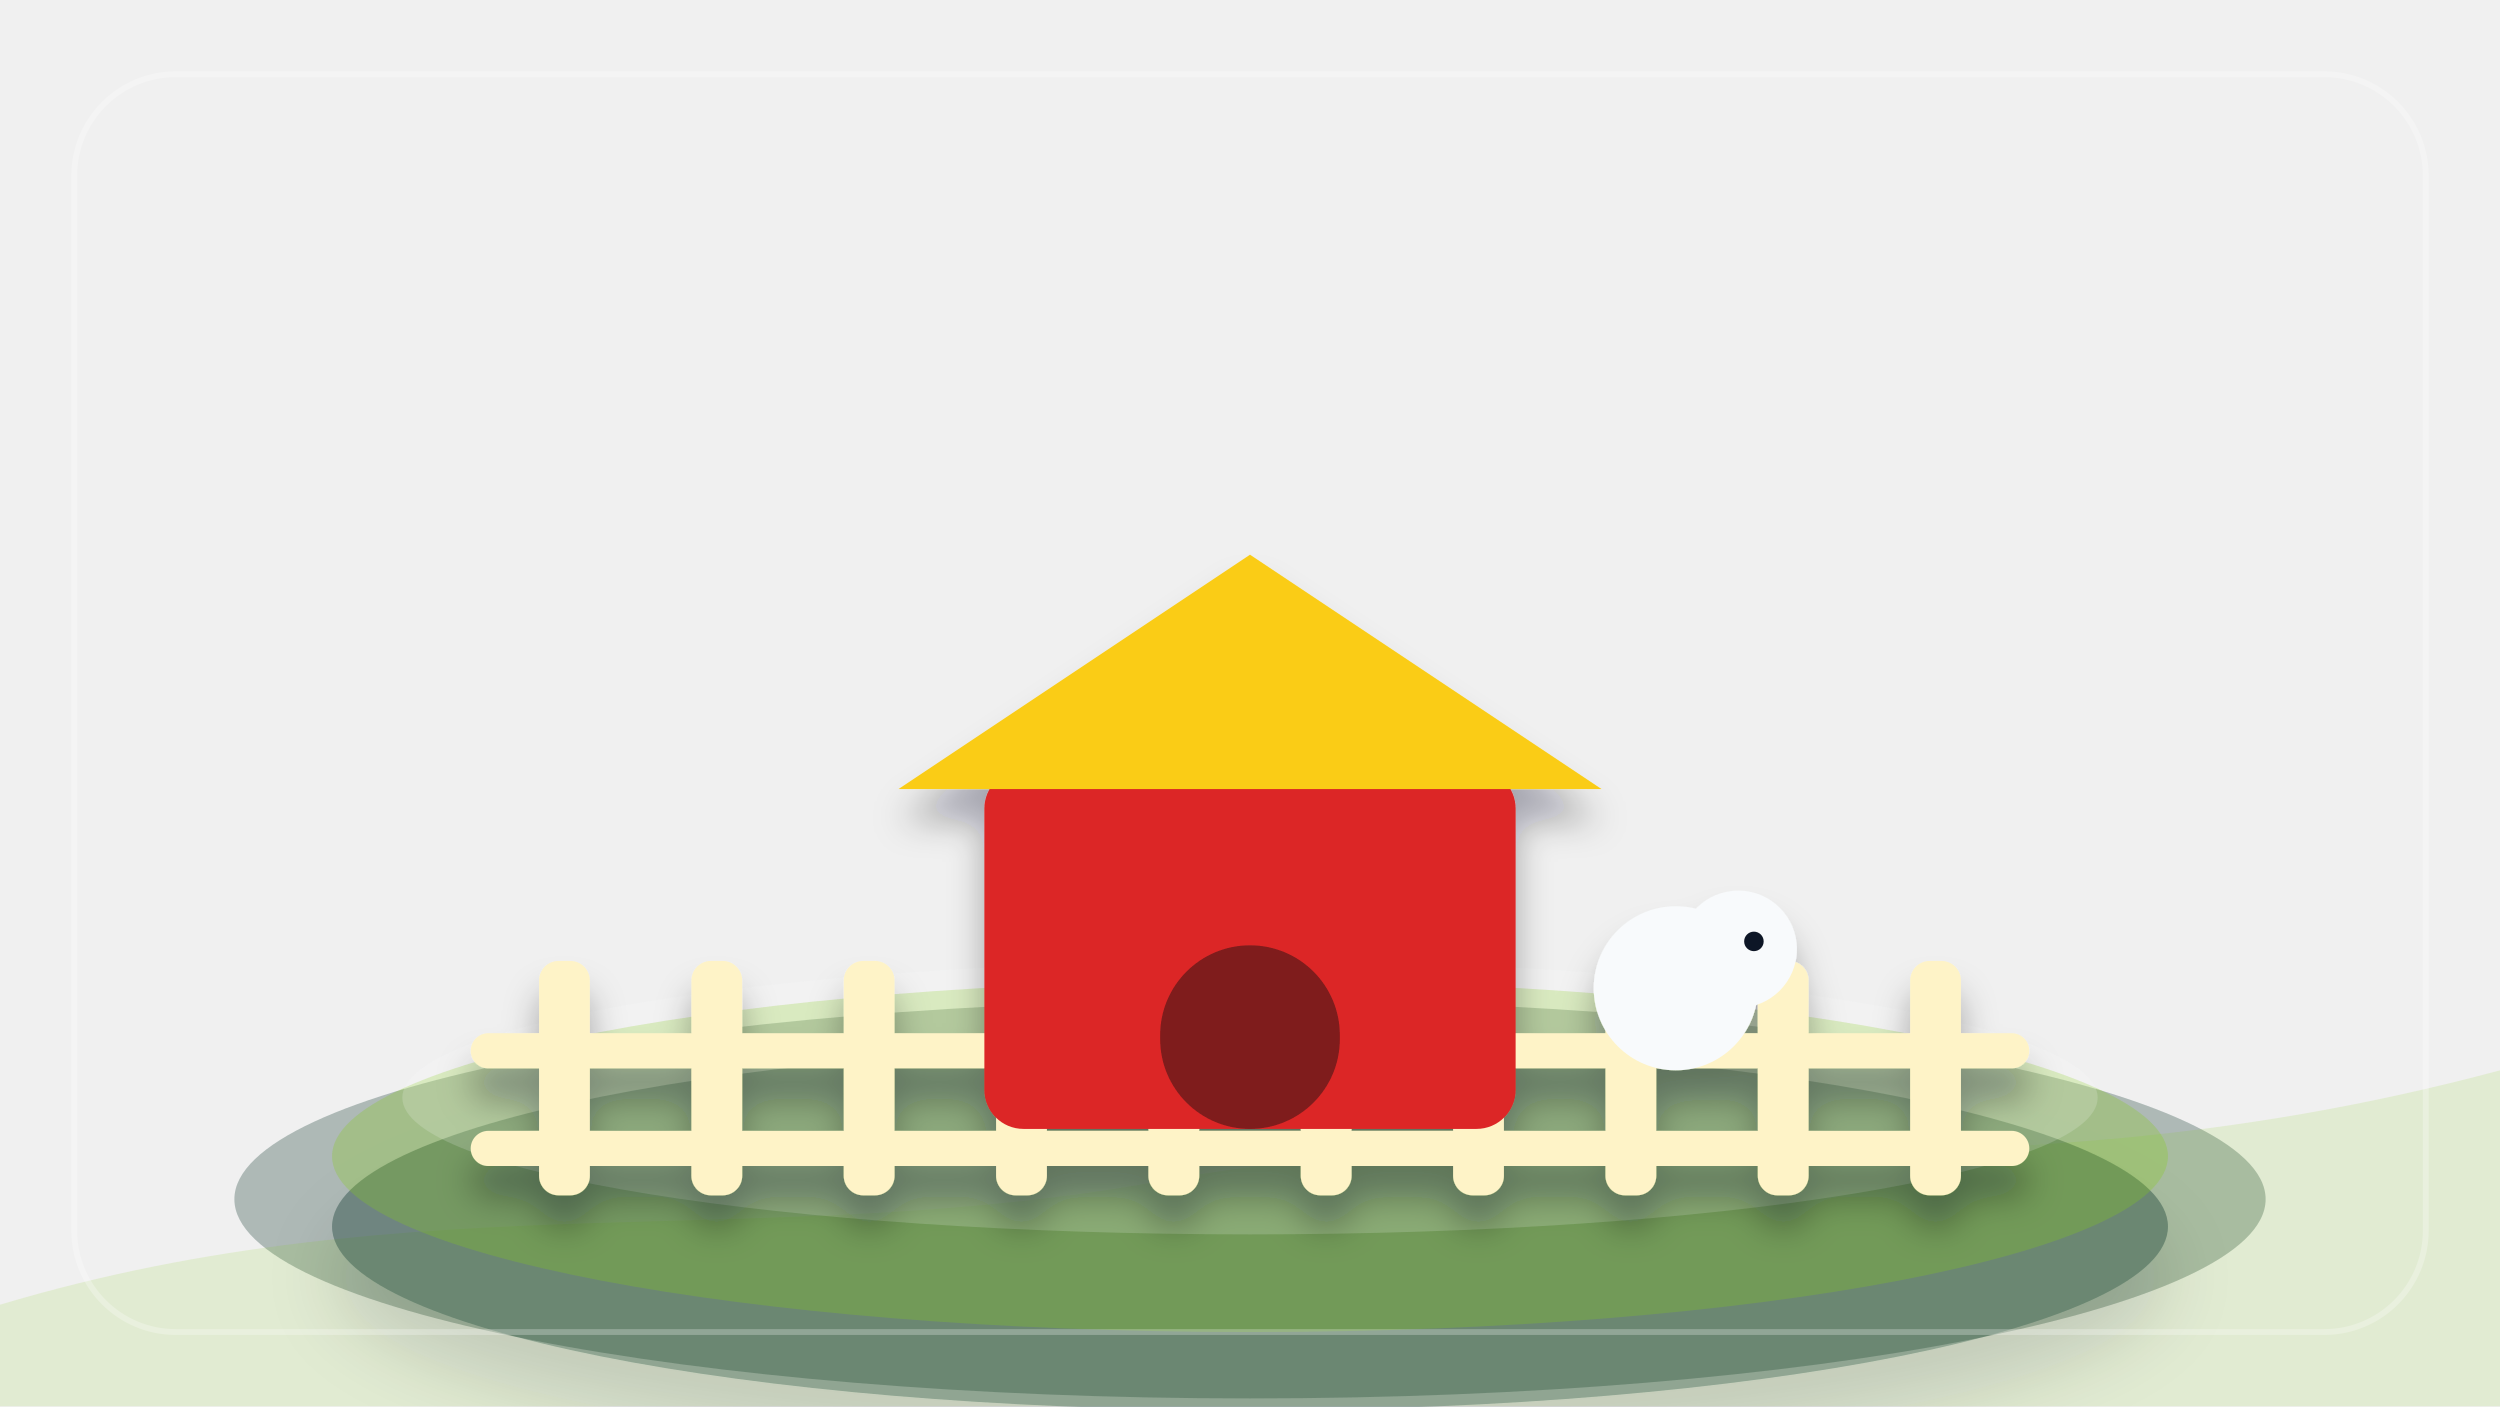
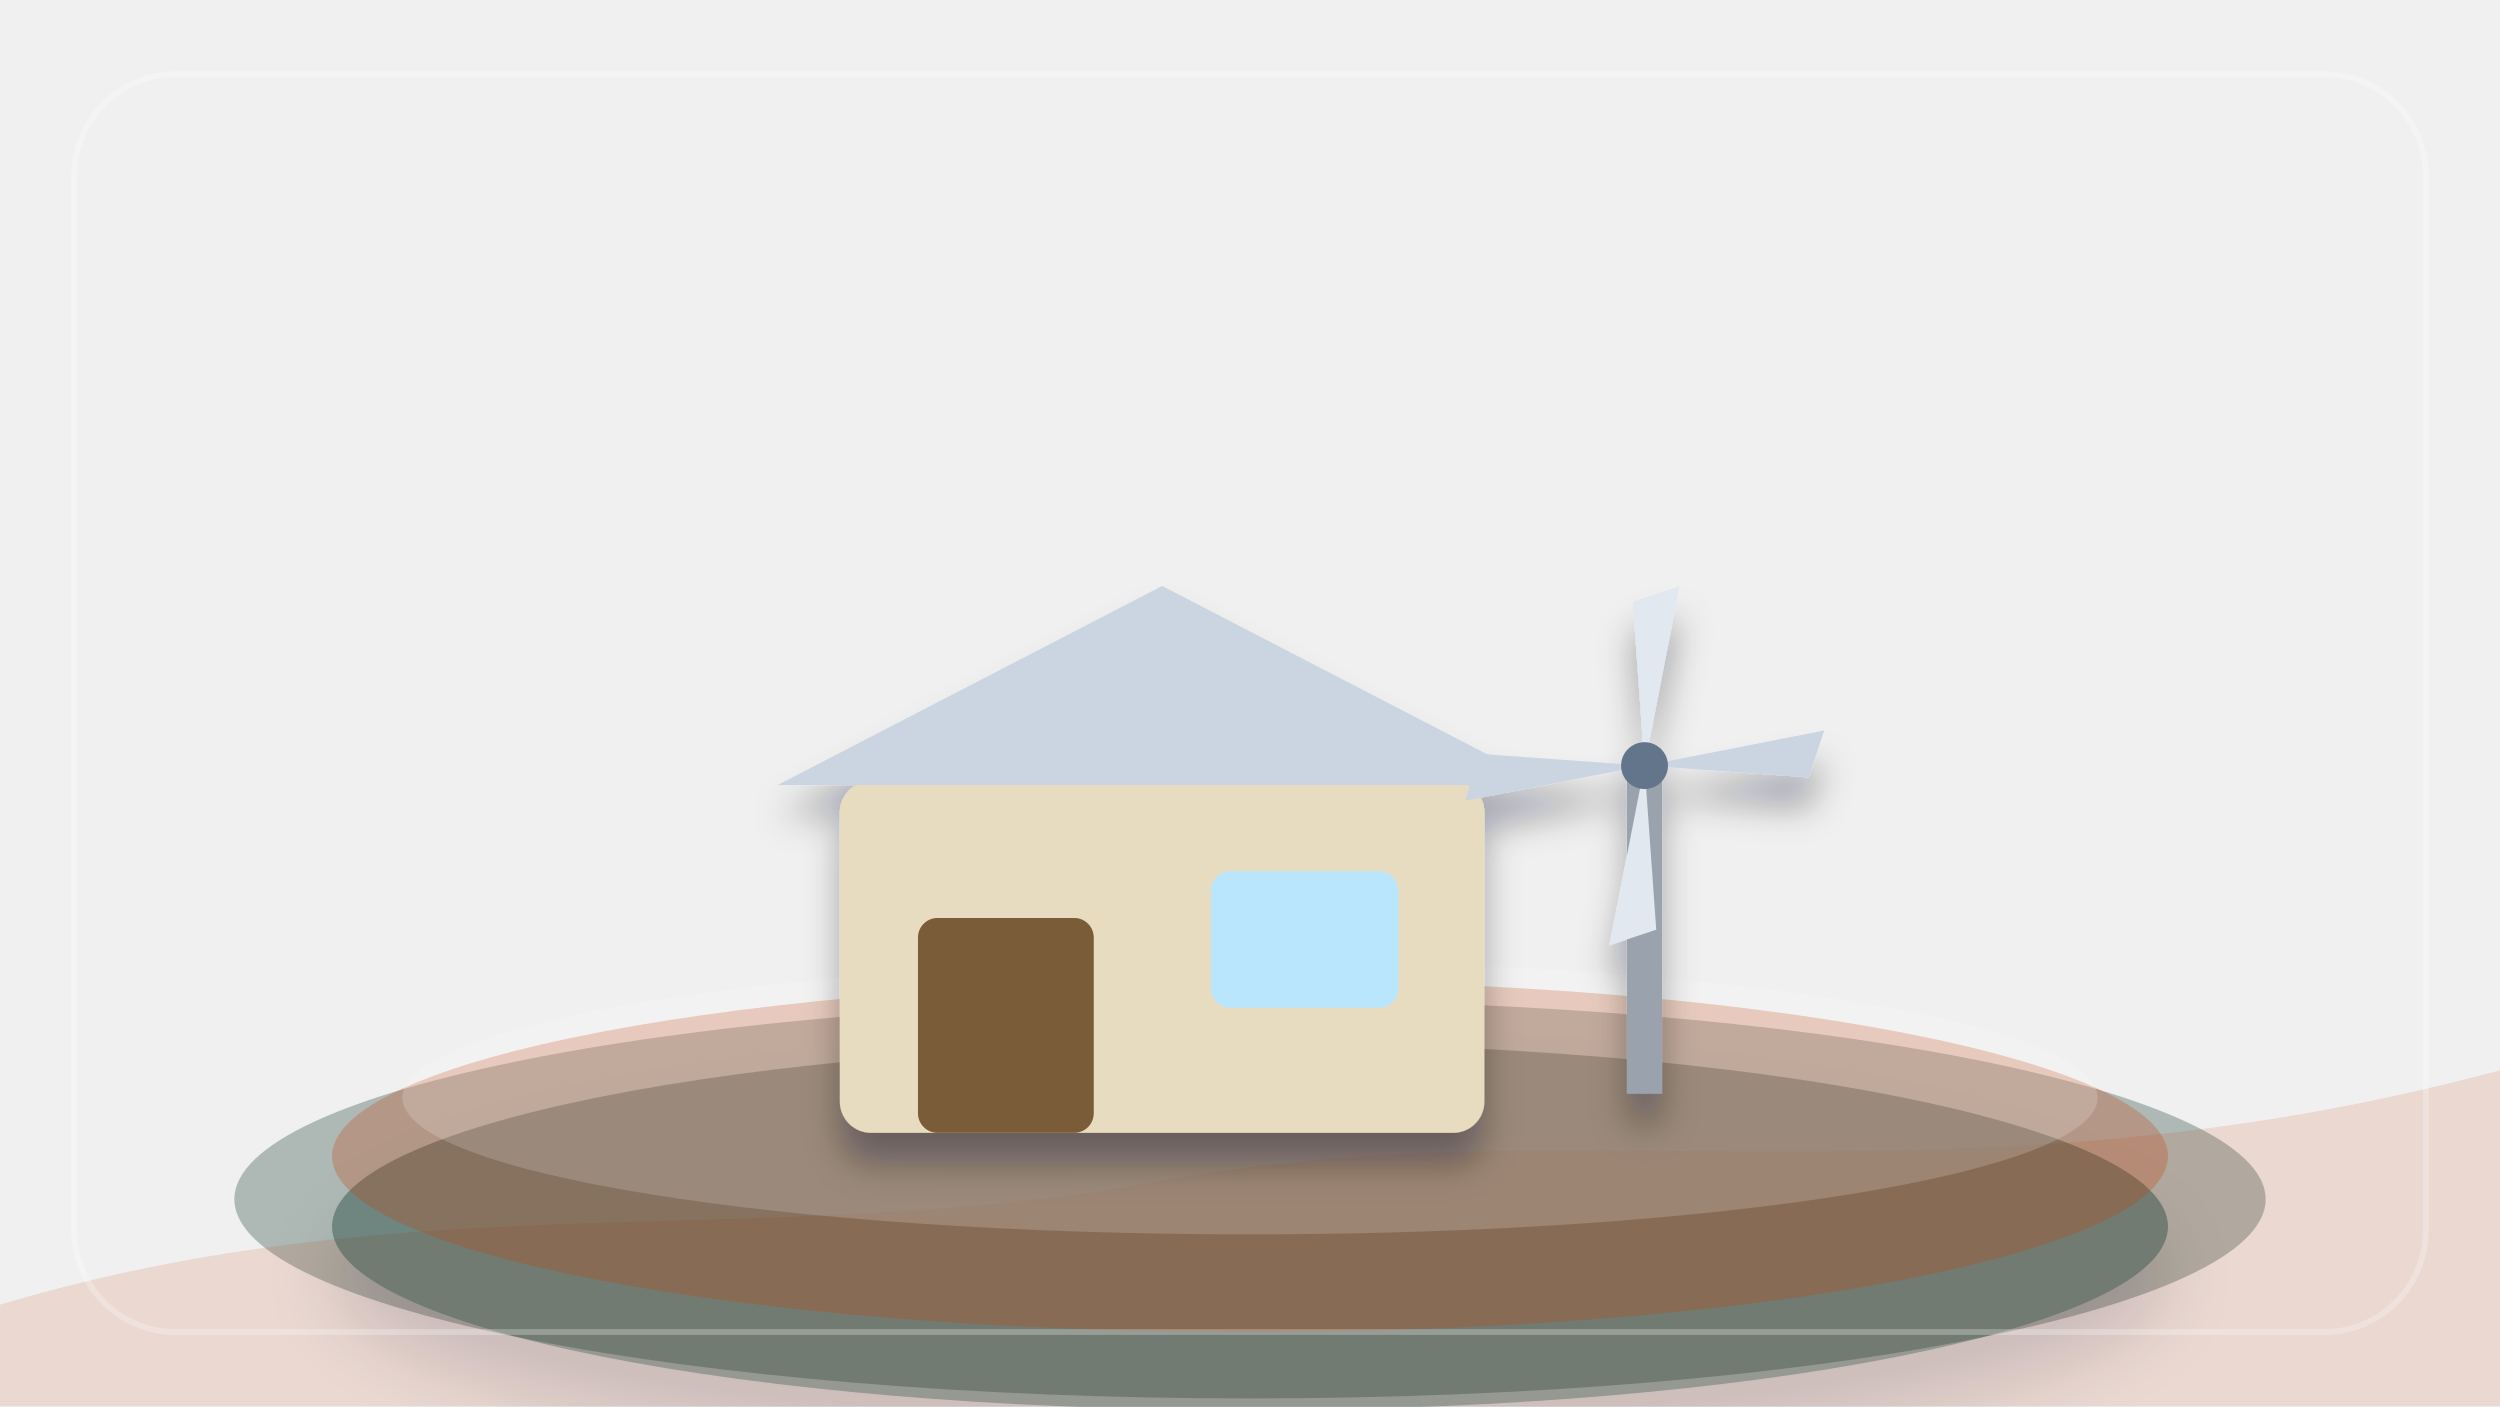
<svg xmlns="http://www.w3.org/2000/svg" viewBox="0 0 1280 720" role="img" aria-label="farmyard marketplace render">
  <defs>
    <linearGradient id="front" x1="0" x2="1" y1="0" y2="1">
      <stop offset="0" stop-color="#f8fafc" />
-       <stop offset="0.42" stop-color="#84cc16" />
+       <stop offset="0.42" stop-color="#c2410c" />
      <stop offset="1" stop-color="#111827" />
    </linearGradient>
    <linearGradient id="roof" x1="0" x2="1" y1="0" y2="1">
      <stop offset="0" stop-color="#60a5fa" />
-       <stop offset="0.5" stop-color="#84cc16" />
+       <stop offset="0.5" stop-color="#c2410c" />
      <stop offset="1" stop-color="#0f172a" />
    </linearGradient>
    <linearGradient id="wood" x1="0" x2="1" y1="0" y2="1">
      <stop offset="0" stop-color="#f59e0b" />
      <stop offset="0.5" stop-color="#a16207" />
      <stop offset="1" stop-color="#451a03" />
    </linearGradient>
    <linearGradient id="stone" x1="0" x2="1" y1="0" y2="1">
      <stop offset="0" stop-color="#f8fafc" />
      <stop offset="0.48" stop-color="#cbd5e1" />
      <stop offset="1" stop-color="#64748b" />
    </linearGradient>
    <radialGradient id="water" cx="50%" cy="34%" r="68%">
      <stop offset="0" stop-color="#ecfeff" />
      <stop offset="0.52" stop-color="#38bdf8" />
      <stop offset="1" stop-color="#0369a1" />
    </radialGradient>
    <filter id="shadow" x="-40%" y="-40%" width="180%" height="180%">
      <feDropShadow dx="0" dy="26" stdDeviation="18" flood-color="#020617" flood-opacity="0.36" />
    </filter>
    <filter id="lift" x="-25%" y="-30%" width="150%" height="170%">
      <feDropShadow dx="0" dy="16" stdDeviation="9" flood-color="#020617" flood-opacity="0.32" />
    </filter>
    <filter id="glow" x="-70%" y="-70%" width="240%" height="240%">
      <feGaussianBlur stdDeviation="9" result="blur" />
      <feMerge>
        <feMergeNode in="blur" />
        <feMergeNode in="SourceGraphic" />
      </feMerge>
    </filter>
  </defs>
  <rect width="1280" height="720" fill="#ffffff" opacity="0.02" />
  <ellipse cx="640" cy="614" rx="520" ry="102" fill="#022c22" opacity="0.28" />
-   <path d="M0 668 C214 604 392 642 598 604 C808 566 1004 622 1280 548 L1280 720 L0 720 Z" fill="#84cc16" opacity="0.14" />
+   <path d="M0 668 C214 604 392 642 598 604 C808 566 1004 622 1280 548 L1280 720 L0 720 Z" fill="#c2410c" opacity="0.14" />
  <ellipse cx="640" cy="628" rx="470" ry="94" fill="#022c22" opacity="0.36" filter="url(#shadow)" />
-   <ellipse cx="640" cy="592" rx="470" ry="90" fill="#84cc16" opacity="0.28" />
+   <ellipse cx="640" cy="592" rx="470" ry="90" fill="#c2410c" opacity="0.28" />
  <ellipse cx="640" cy="562" rx="434" ry="70" fill="#f8fafc" opacity="0.18" />
  <g filter="url(#lift)">
-     <path d="M250 538 L1030 538 M250 588 L1030 588" stroke="#fef3c7" stroke-width="18" stroke-linecap="round" />
-     <g fill="#fef3c7">
-       <rect x="276" y="492" width="26" height="120" rx="10" />
-       <rect x="354" y="492" width="26" height="120" rx="10" />
-       <rect x="432" y="492" width="26" height="120" rx="10" />
-       <rect x="510" y="492" width="26" height="120" rx="10" />
-       <rect x="588" y="492" width="26" height="120" rx="10" />
-       <rect x="666" y="492" width="26" height="120" rx="10" />
-       <rect x="744" y="492" width="26" height="120" rx="10" />
-       <rect x="822" y="492" width="26" height="120" rx="10" />
-       <rect x="900" y="492" width="26" height="120" rx="10" />
-       <rect x="978" y="492" width="26" height="120" rx="10" />
+     <rect x="430" y="400" width="330" height="180" rx="16" fill="#e8dcc0" />
+     <path d="M398 402 L595 300 L792 402 Z" fill="#cbd5e1" />
+     <rect x="470" y="470" width="90" height="110" rx="10" fill="#7a5b38" />
+     <rect x="620" y="446" width="96" height="70" rx="10" fill="#bae6fd" />
+     <path d="M842 560 L842 400" stroke="#9aa3ad" stroke-width="18" />
+     <g transform="translate(842 392)">
+       <path d="M0 0 L92 -18 L84 6 Z" fill="#cbd5e1" />
+       <path d="M0 0 L18 -92 L-6 -84 Z" fill="#e2e8f0" />
+       <path d="M0 0 L-92 18 L-84 -6 Z" fill="#cbd5e1" />
+       <path d="M0 0 L-18 92 L6 84 Z" fill="#e2e8f0" />
+       <circle r="12" fill="#64748b" />
    </g>
-     <rect x="504" y="394" width="272" height="184" rx="20" fill="#dc2626" />
-     <path d="M460 404 L640 284 L820 404 Z" fill="#facc15" />
-     <rect x="594" y="484" width="92" height="94" rx="46" fill="#7f1d1d" />
-     <circle cx="858" cy="506" r="42" fill="#f8fafc" />
-     <circle cx="890" cy="486" r="30" fill="#f8fafc" />
-     <circle cx="898" cy="482" r="5" fill="#111827" />
  </g>
  <rect x="38" y="38" width="1204" height="644" rx="52" fill="none" stroke="#ffffff" stroke-opacity="0.26" stroke-width="3" />
</svg>
